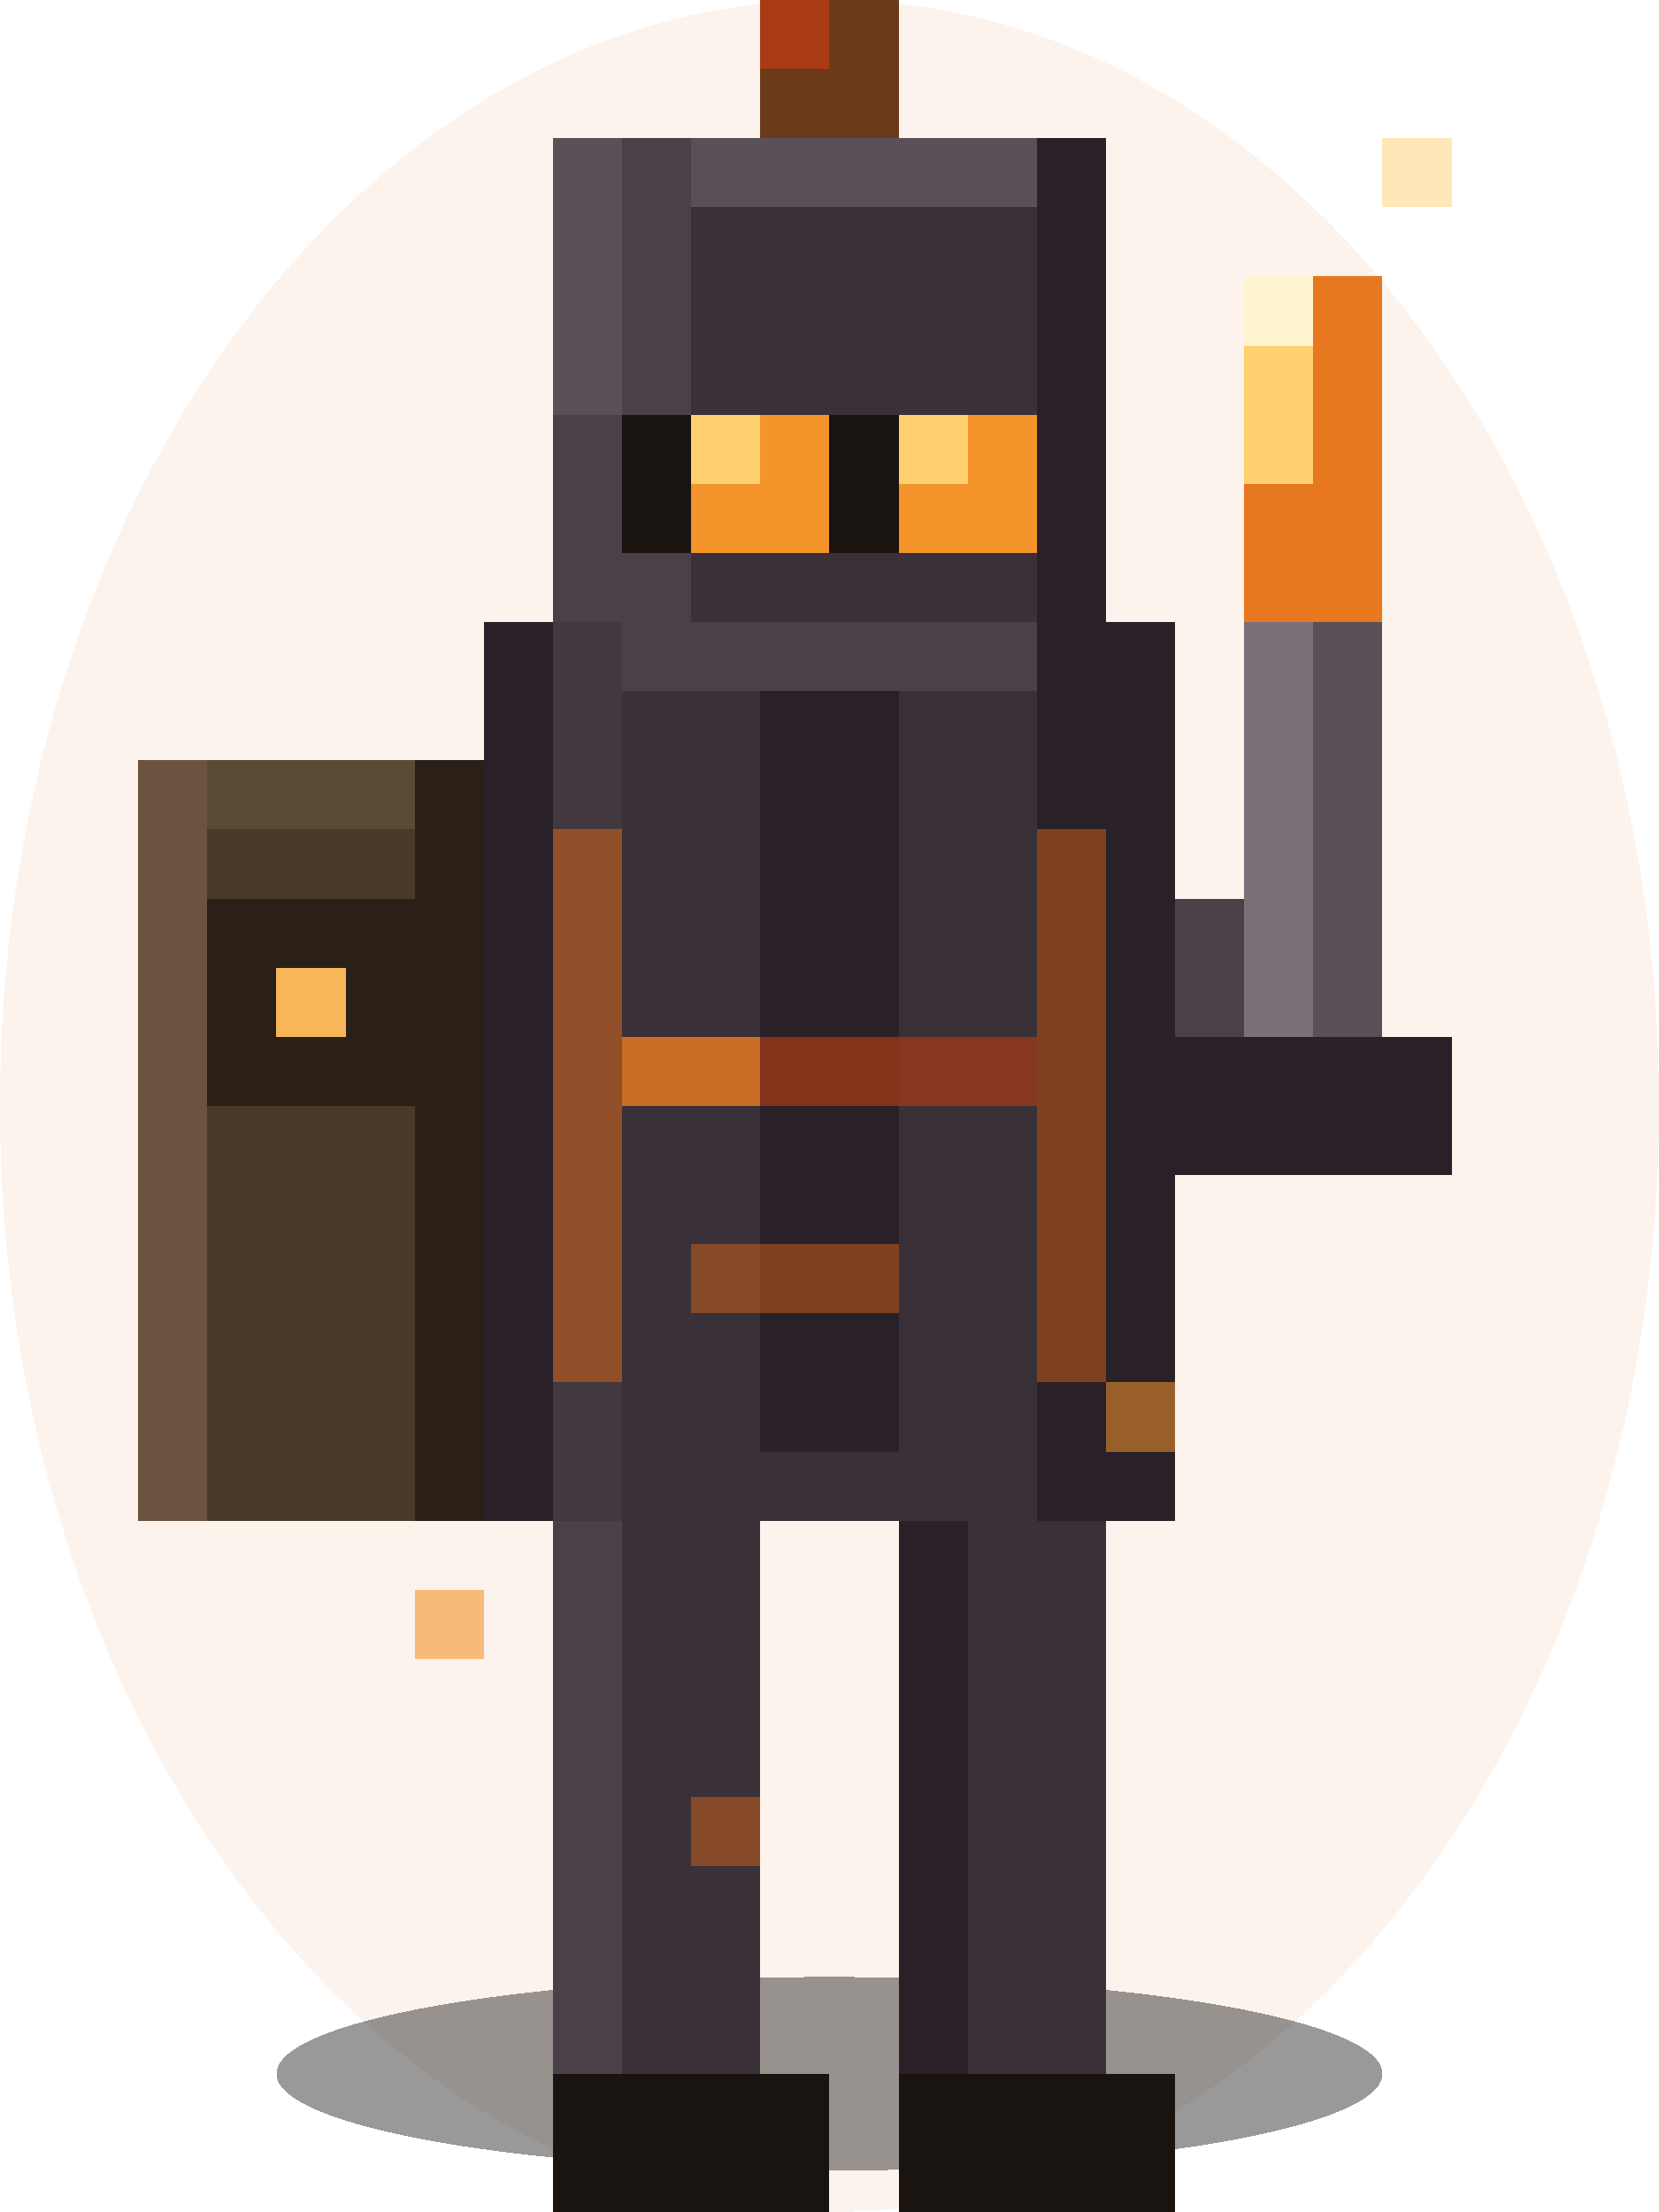
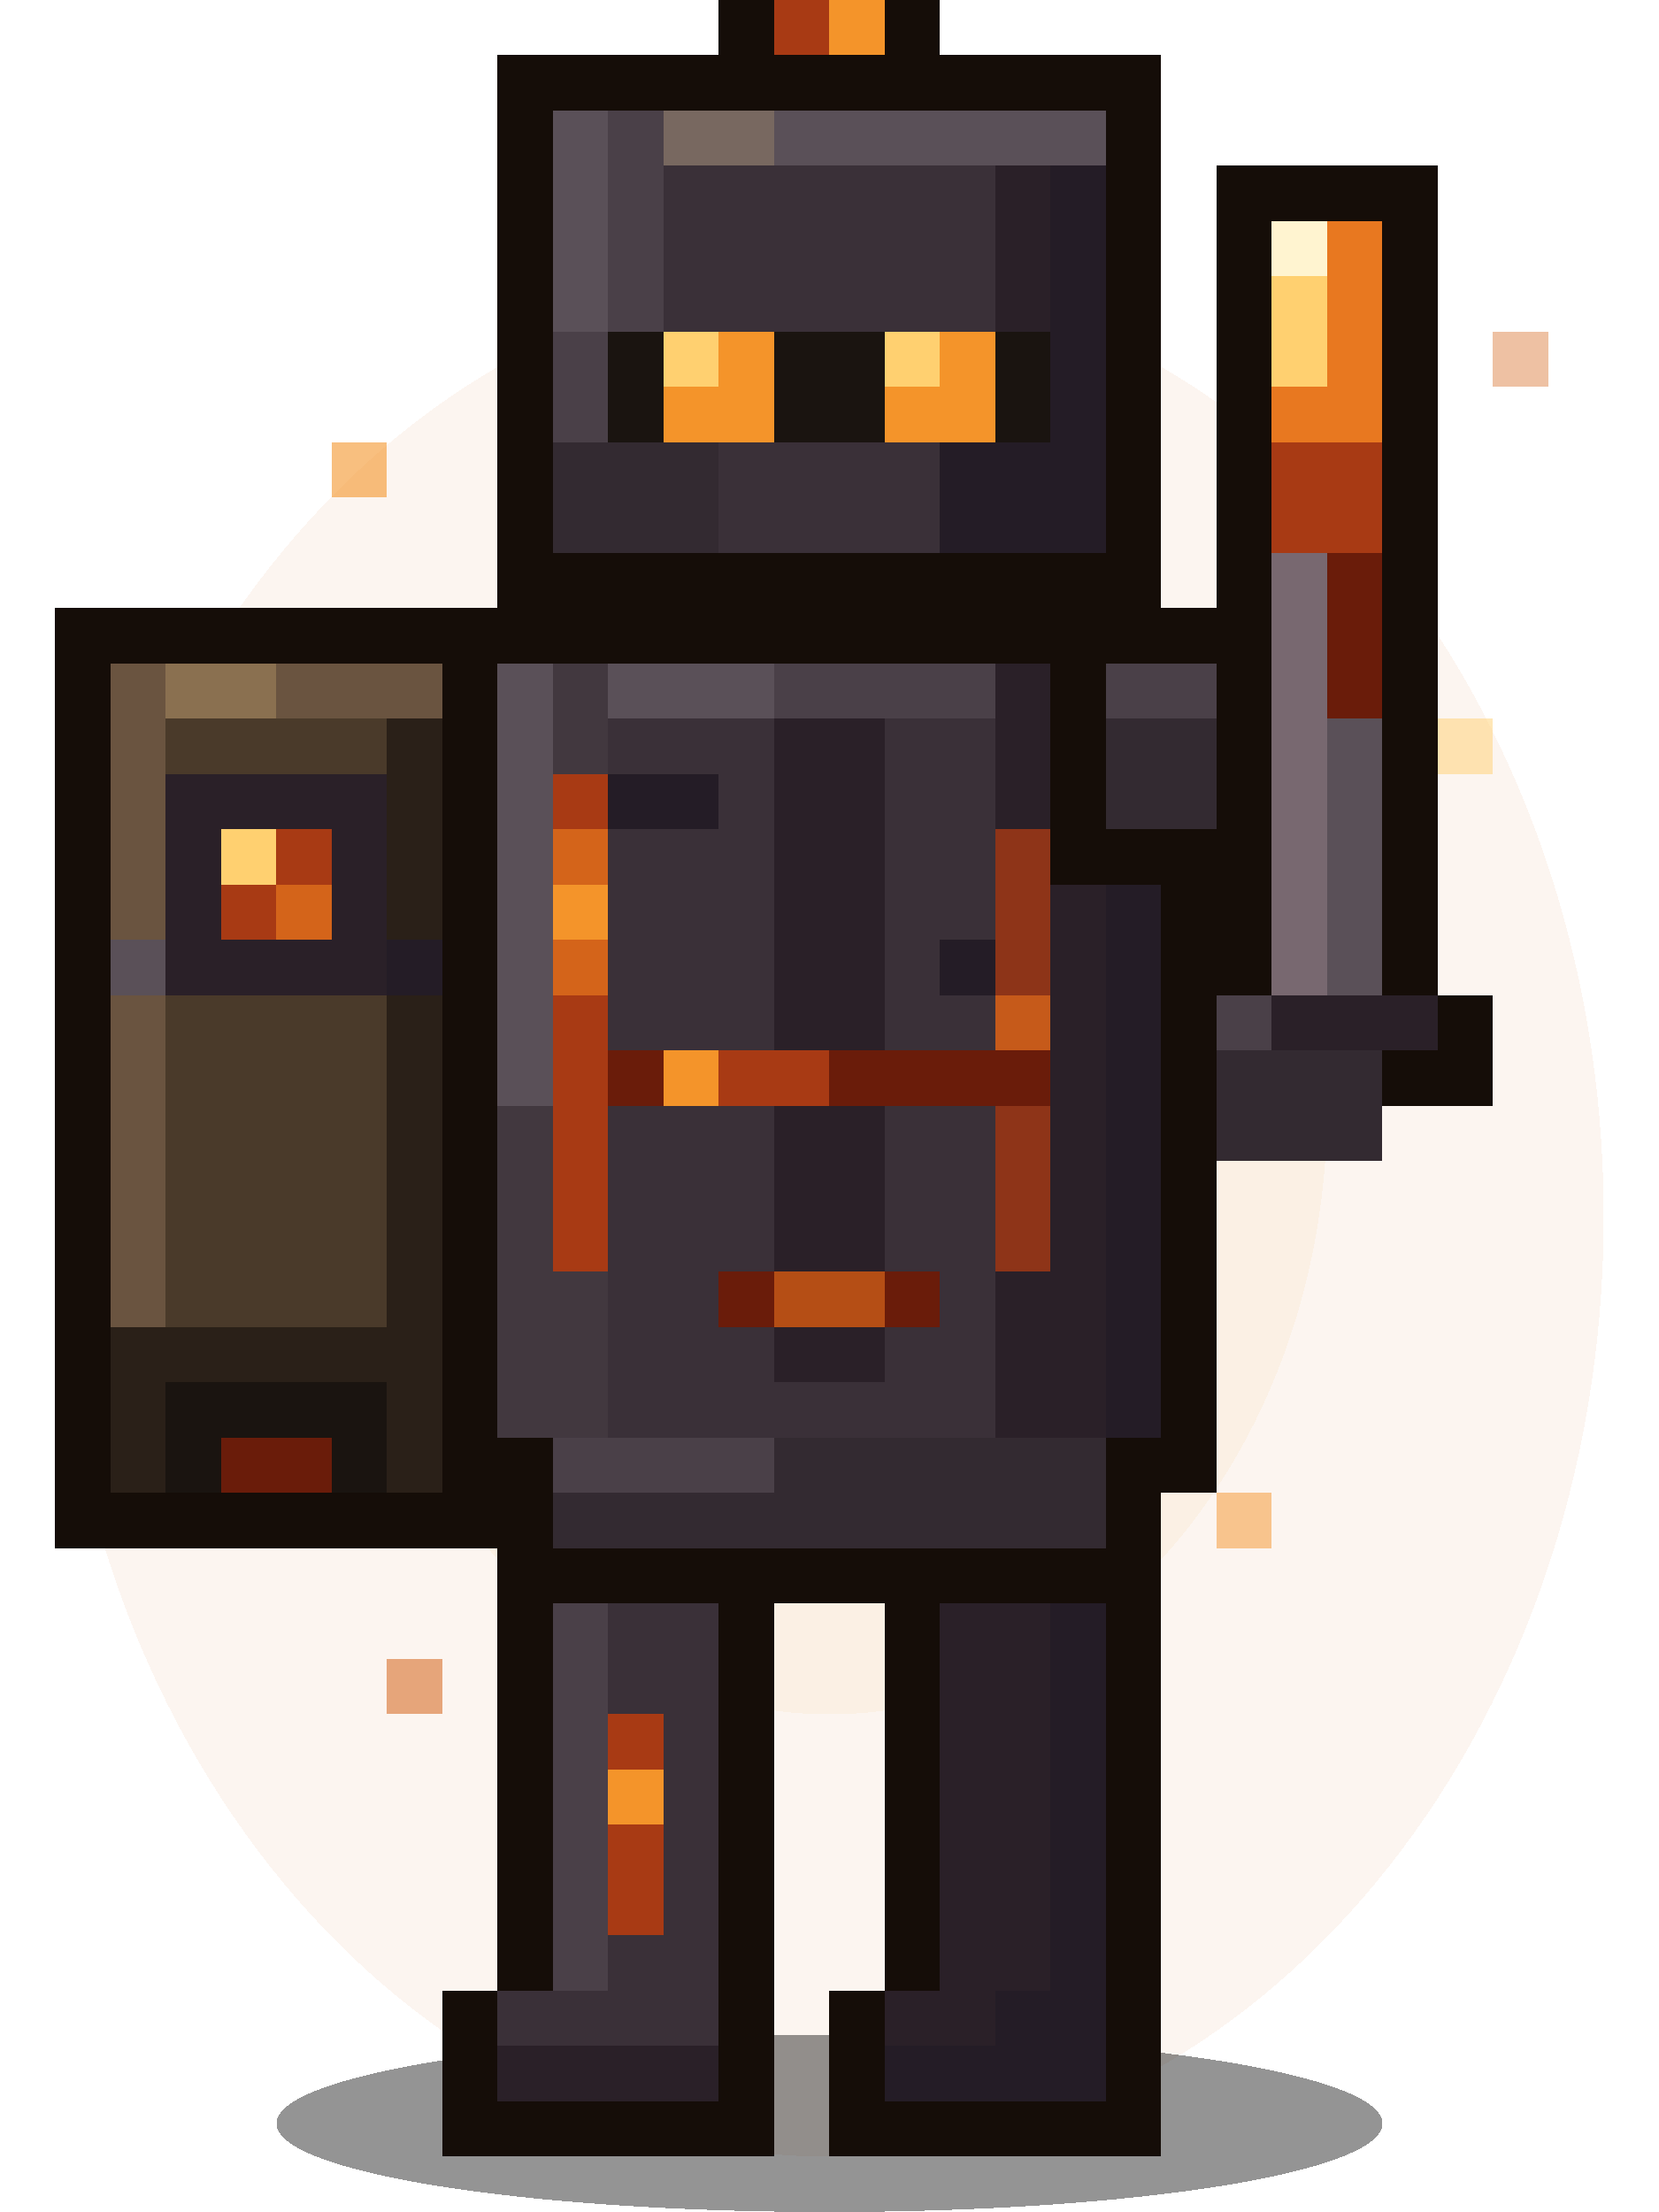
- <svg xmlns="http://www.w3.org/2000/svg" viewBox="0 0 24 32" shape-rendering="crispEdges" preserveAspectRatio="xMidYMax meet" aria-label="Ember-Conscript">
-   <ellipse cx="12" cy="16" rx="12" ry="16" fill="#d4641a" opacity="0.08" />
-   <ellipse cx="12" cy="30" rx="8" ry="1.4" fill="#000" opacity="0.4" />
-   <rect x="8" y="2" width="8" height="7" fill="#3a3038" />
-   <rect x="8" y="2" width="8" height="1" fill="#5a5058" />
-   <rect x="8" y="2" width="2" height="7" fill="#4a4048" />
-   <rect x="8" y="2" width="1" height="4" fill="#5a5058" />
-   <rect x="15" y="2" width="1" height="7" fill="#2a2028" />
-   <rect x="11" y="0" width="2" height="2" fill="#6a3a1a" />
-   <rect x="11" y="0" width="1" height="1" fill="#a83a14" />
-   <rect x="9" y="6" width="6" height="2" fill="#1a1410" />
-   <rect x="10" y="6" width="2" height="2" fill="#f4942a" />
-   <rect x="13" y="6" width="2" height="2" fill="#f4942a" />
-   <rect x="10" y="6" width="1" height="1" fill="#ffd070" />
-   <rect x="13" y="6" width="1" height="1" fill="#ffd070" />
-   <rect x="7" y="9" width="10" height="13" fill="#3a3038" />
-   <rect x="7" y="9" width="10" height="1" fill="#4a4048" />
-   <rect x="7" y="9" width="2" height="13" fill="#42383f" />
-   <rect x="7" y="9" width="1" height="13" fill="#2a2028" />
-   <rect x="15" y="9" width="2" height="13" fill="#2a2028" />
-   <rect x="11" y="10" width="2" height="11" fill="#2a2028" />
-   <rect x="8" y="12" width="1" height="8" fill="#d4641a" opacity="0.55" />
-   <rect x="15" y="12" width="1" height="8" fill="#d4641a" opacity="0.5" />
-   <rect x="9" y="15" width="6" height="1" fill="#a83a14" opacity="0.7" />
-   <rect x="9" y="15" width="2" height="1" fill="#f4942a" opacity="0.6" />
-   <rect x="10" y="18" width="3" height="1" fill="#d4641a" opacity="0.5" />
-   <rect x="2" y="11" width="5" height="11" fill="#4a3a2a" />
-   <rect x="2" y="11" width="5" height="1" fill="#5a4a36" />
-   <rect x="2" y="11" width="1" height="11" fill="#6a5440" />
-   <rect x="6" y="11" width="1" height="11" fill="#2a2018" />
-   <rect x="3" y="13" width="3" height="3" fill="#2a2018" />
-   <rect x="4" y="14" width="1" height="1" fill="#e87820" />
-   <rect x="4" y="14" width="1" height="1" fill="#ffd070" opacity="0.7" />
-   <rect x="17" y="13" width="2" height="3" fill="#3a3038" />
-   <rect x="17" y="13" width="1" height="3" fill="#4a4048" />
-   <rect x="18" y="4" width="2" height="12" fill="#5a5058" />
-   <rect x="18" y="4" width="1" height="12" fill="#7a7078" />
-   <rect x="18" y="4" width="2" height="5" fill="#e87820" />
-   <rect x="18" y="4" width="1" height="3" fill="#ffd070" />
-   <rect x="18" y="4" width="1" height="1" fill="#fff4d0" />
-   <rect x="17" y="15" width="4" height="2" fill="#2a2028" />
-   <rect x="8" y="22" width="3" height="8" fill="#3a3038" />
-   <rect x="13" y="22" width="3" height="8" fill="#3a3038" />
-   <rect x="8" y="22" width="1" height="8" fill="#4a4048" />
-   <rect x="13" y="22" width="1" height="8" fill="#2a2028" />
-   <rect x="8" y="30" width="4" height="2" fill="#1a1410" />
-   <rect x="13" y="30" width="4" height="2" fill="#1a1410" />
-   <rect x="6" y="23" width="1" height="1" fill="#f4942a" opacity="0.6" />
-   <rect x="16" y="20" width="1" height="1" fill="#f4942a" opacity="0.55" />
-   <rect x="10" y="26" width="1" height="1" fill="#d4641a" opacity="0.5" />
-   <rect x="20" y="2" width="1" height="1" fill="#ffd070" opacity="0.5" />
+ <svg xmlns="http://www.w3.org/2000/svg" viewBox="0 0 30 40" shape-rendering="crispEdges" preserveAspectRatio="xMidYMax meet" aria-label="Ember-Conscript">
+   <ellipse cx="15" cy="22" rx="14" ry="17" fill="#d4641a" opacity="0.07" />
+   <ellipse cx="15" cy="20" rx="9" ry="11" fill="#f4942a" opacity="0.06" />
+   <ellipse cx="15" cy="38.4" rx="10" ry="1.6" fill="#000" opacity="0.42" />
+   <rect x="9" y="1" width="12" height="10" fill="#150d08" />
+   <rect x="10" y="2" width="10" height="8" fill="#3a3038" />
+   <rect x="10" y="2" width="10" height="1" fill="#5a5058" />
+   <rect x="10" y="2" width="4" height="1" fill="#786860" />
+   <rect x="10" y="2" width="2" height="7" fill="#4a4048" />
+   <rect x="10" y="2" width="1" height="4" fill="#5a5058" />
+   <rect x="18" y="3" width="2" height="7" fill="#2a2028" />
+   <rect x="19" y="3" width="1" height="7" fill="#241c26" />
+   <rect x="10" y="8" width="3" height="2" fill="#332a31" />
+   <rect x="17" y="8" width="3" height="2" fill="#241c26" />
+   <rect x="13" y="0" width="4" height="2" fill="#150d08" />
+   <rect x="14" y="0" width="2" height="1" fill="#6a3a1a" />
+   <rect x="14" y="0" width="1" height="1" fill="#a83a14" />
+   <rect x="15" y="0" width="1" height="1" fill="#f4942a" />
+   <rect x="11" y="6" width="8" height="2" fill="#1a1410" />
+   <rect x="12" y="6" width="2" height="2" fill="#f4942a" />
+   <rect x="16" y="6" width="2" height="2" fill="#f4942a" />
+   <rect x="12" y="6" width="1" height="1" fill="#ffd070" />
+   <rect x="16" y="6" width="1" height="1" fill="#ffd070" />
+   <rect x="8" y="11" width="14" height="16" fill="#150d08" />
+   <rect x="9" y="12" width="12" height="14" fill="#3a3038" />
+   <rect x="9" y="12" width="12" height="1" fill="#4a4048" />
+   <rect x="9" y="12" width="5" height="1" fill="#5a5058" />
+   <rect x="9" y="12" width="2" height="14" fill="#42383f" />
+   <rect x="9" y="12" width="1" height="8" fill="#5a5058" />
+   <rect x="18" y="12" width="3" height="14" fill="#2a2028" />
+   <rect x="20" y="12" width="1" height="14" fill="#241c26" />
+   <rect x="14" y="13" width="2" height="12" fill="#2a2028" />
+   <rect x="11" y="14" width="2" height="1" fill="#241c26" />
+   <rect x="17" y="17" width="2" height="1" fill="#241c26" />
+   <rect x="10" y="21" width="1" height="2" fill="#241c26" />
+   <rect x="10" y="14" width="1" height="9" fill="#a83a14" />
+   <rect x="10" y="15" width="1" height="3" fill="#d4641a" />
+   <rect x="10" y="16" width="1" height="1" fill="#f4942a" />
+   <rect x="18" y="15" width="1" height="8" fill="#a83a14" opacity="0.8" />
+   <rect x="18" y="18" width="1" height="2" fill="#d4641a" opacity="0.8" />
+   <rect x="11" y="19" width="8" height="1" fill="#6a1c0a" />
+   <rect x="12" y="19" width="3" height="1" fill="#a83a14" />
+   <rect x="12" y="19" width="1" height="1" fill="#f4942a" />
+   <rect x="13" y="23" width="4" height="1" fill="#6a1c0a" />
+   <rect x="14" y="23" width="2" height="1" fill="#d4641a" opacity="0.7" />
+   <rect x="19" y="11" width="6" height="5" fill="#150d08" />
+   <rect x="20" y="12" width="4" height="3" fill="#332a31" />
+   <rect x="20" y="12" width="4" height="1" fill="#4a4048" />
+   <rect x="23" y="13" width="1" height="2" fill="#241c26" />
+   <rect x="1" y="11" width="8" height="17" fill="#150d08" />
+   <rect x="2" y="12" width="6" height="15" fill="#4a3a2a" />
+   <rect x="2" y="12" width="6" height="1" fill="#6a5440" />
+   <rect x="2" y="12" width="3" height="1" fill="#8a7050" />
+   <rect x="2" y="12" width="1" height="13" fill="#6a5440" />
+   <rect x="7" y="13" width="1" height="14" fill="#2a2018" />
+   <rect x="2" y="24" width="6" height="3" fill="#2a2018" />
+   <rect x="3" y="25" width="4" height="2" fill="#1a1410" />
+   <rect x="4" y="26" width="2" height="1" fill="#6a1c0a" />
+   <rect x="2" y="17" width="6" height="1" fill="#2a2028" />
+   <rect x="2" y="17" width="1" height="1" fill="#5a5058" />
+   <rect x="7" y="17" width="1" height="1" fill="#241c26" />
+   <rect x="3" y="14" width="4" height="4" fill="#2a2028" />
+   <rect x="4" y="15" width="2" height="2" fill="#a83a14" />
+   <rect x="4" y="15" width="1" height="1" fill="#ffd070" />
+   <rect x="5" y="16" width="1" height="1" fill="#d4641a" />
+   <rect x="21" y="15" width="4" height="5" fill="#150d08" />
+   <rect x="22" y="16" width="2" height="3" fill="#3a3038" />
+   <rect x="22" y="16" width="1" height="3" fill="#4a4048" />
+   <rect x="22" y="3" width="4" height="16" fill="#150d08" />
+   <rect x="23" y="4" width="2" height="14" fill="#5a5058" />
+   <rect x="23" y="4" width="1" height="14" fill="#786870" />
+   <rect x="23" y="4" width="2" height="6" fill="#a83a14" />
+   <rect x="23" y="4" width="2" height="4" fill="#e87820" />
+   <rect x="23" y="4" width="1" height="3" fill="#ffd070" />
+   <rect x="23" y="4" width="1" height="1" fill="#fff4d0" />
+   <rect x="24" y="10" width="1" height="3" fill="#6a1c0a" />
+   <rect x="21" y="18" width="6" height="2" fill="#150d08" />
+   <rect x="22" y="18" width="4" height="1" fill="#2a2028" />
+   <rect x="22" y="18" width="1" height="1" fill="#4a4048" />
+   <rect x="22" y="19" width="3" height="2" fill="#332a31" />
+   <rect x="9" y="26" width="12" height="3" fill="#150d08" />
+   <rect x="10" y="26" width="10" height="2" fill="#332a31" />
+   <rect x="10" y="26" width="4" height="1" fill="#4a4048" />
+   <rect x="9" y="28" width="5" height="10" fill="#150d08" />
+   <rect x="16" y="28" width="5" height="10" fill="#150d08" />
+   <rect x="10" y="29" width="3" height="8" fill="#3a3038" />
+   <rect x="10" y="29" width="1" height="8" fill="#4a4048" />
+   <rect x="17" y="29" width="3" height="8" fill="#2a2028" />
+   <rect x="19" y="29" width="1" height="8" fill="#241c26" />
+   <rect x="11" y="31" width="1" height="4" fill="#a83a14" />
+   <rect x="11" y="32" width="1" height="1" fill="#f4942a" />
+   <rect x="8" y="36" width="6" height="3" fill="#150d08" />
+   <rect x="9" y="36" width="4" height="2" fill="#2a2028" />
+   <rect x="9" y="36" width="4" height="1" fill="#3a3038" />
+   <rect x="15" y="36" width="6" height="3" fill="#150d08" />
+   <rect x="16" y="36" width="4" height="2" fill="#241c26" />
+   <rect x="16" y="36" width="2" height="1" fill="#2a2028" />
+   <rect x="6" y="8" width="1" height="1" fill="#f4942a" opacity="0.6" />
+   <rect x="26" y="13" width="1" height="1" fill="#ffd070" opacity="0.5" />
+   <rect x="7" y="30" width="1" height="1" fill="#d4641a" opacity="0.55" />
+   <rect x="22" y="27" width="1" height="1" fill="#f4942a" opacity="0.5" />
+   <rect x="27" y="6" width="1" height="1" fill="#d4641a" opacity="0.4" />
</svg>
